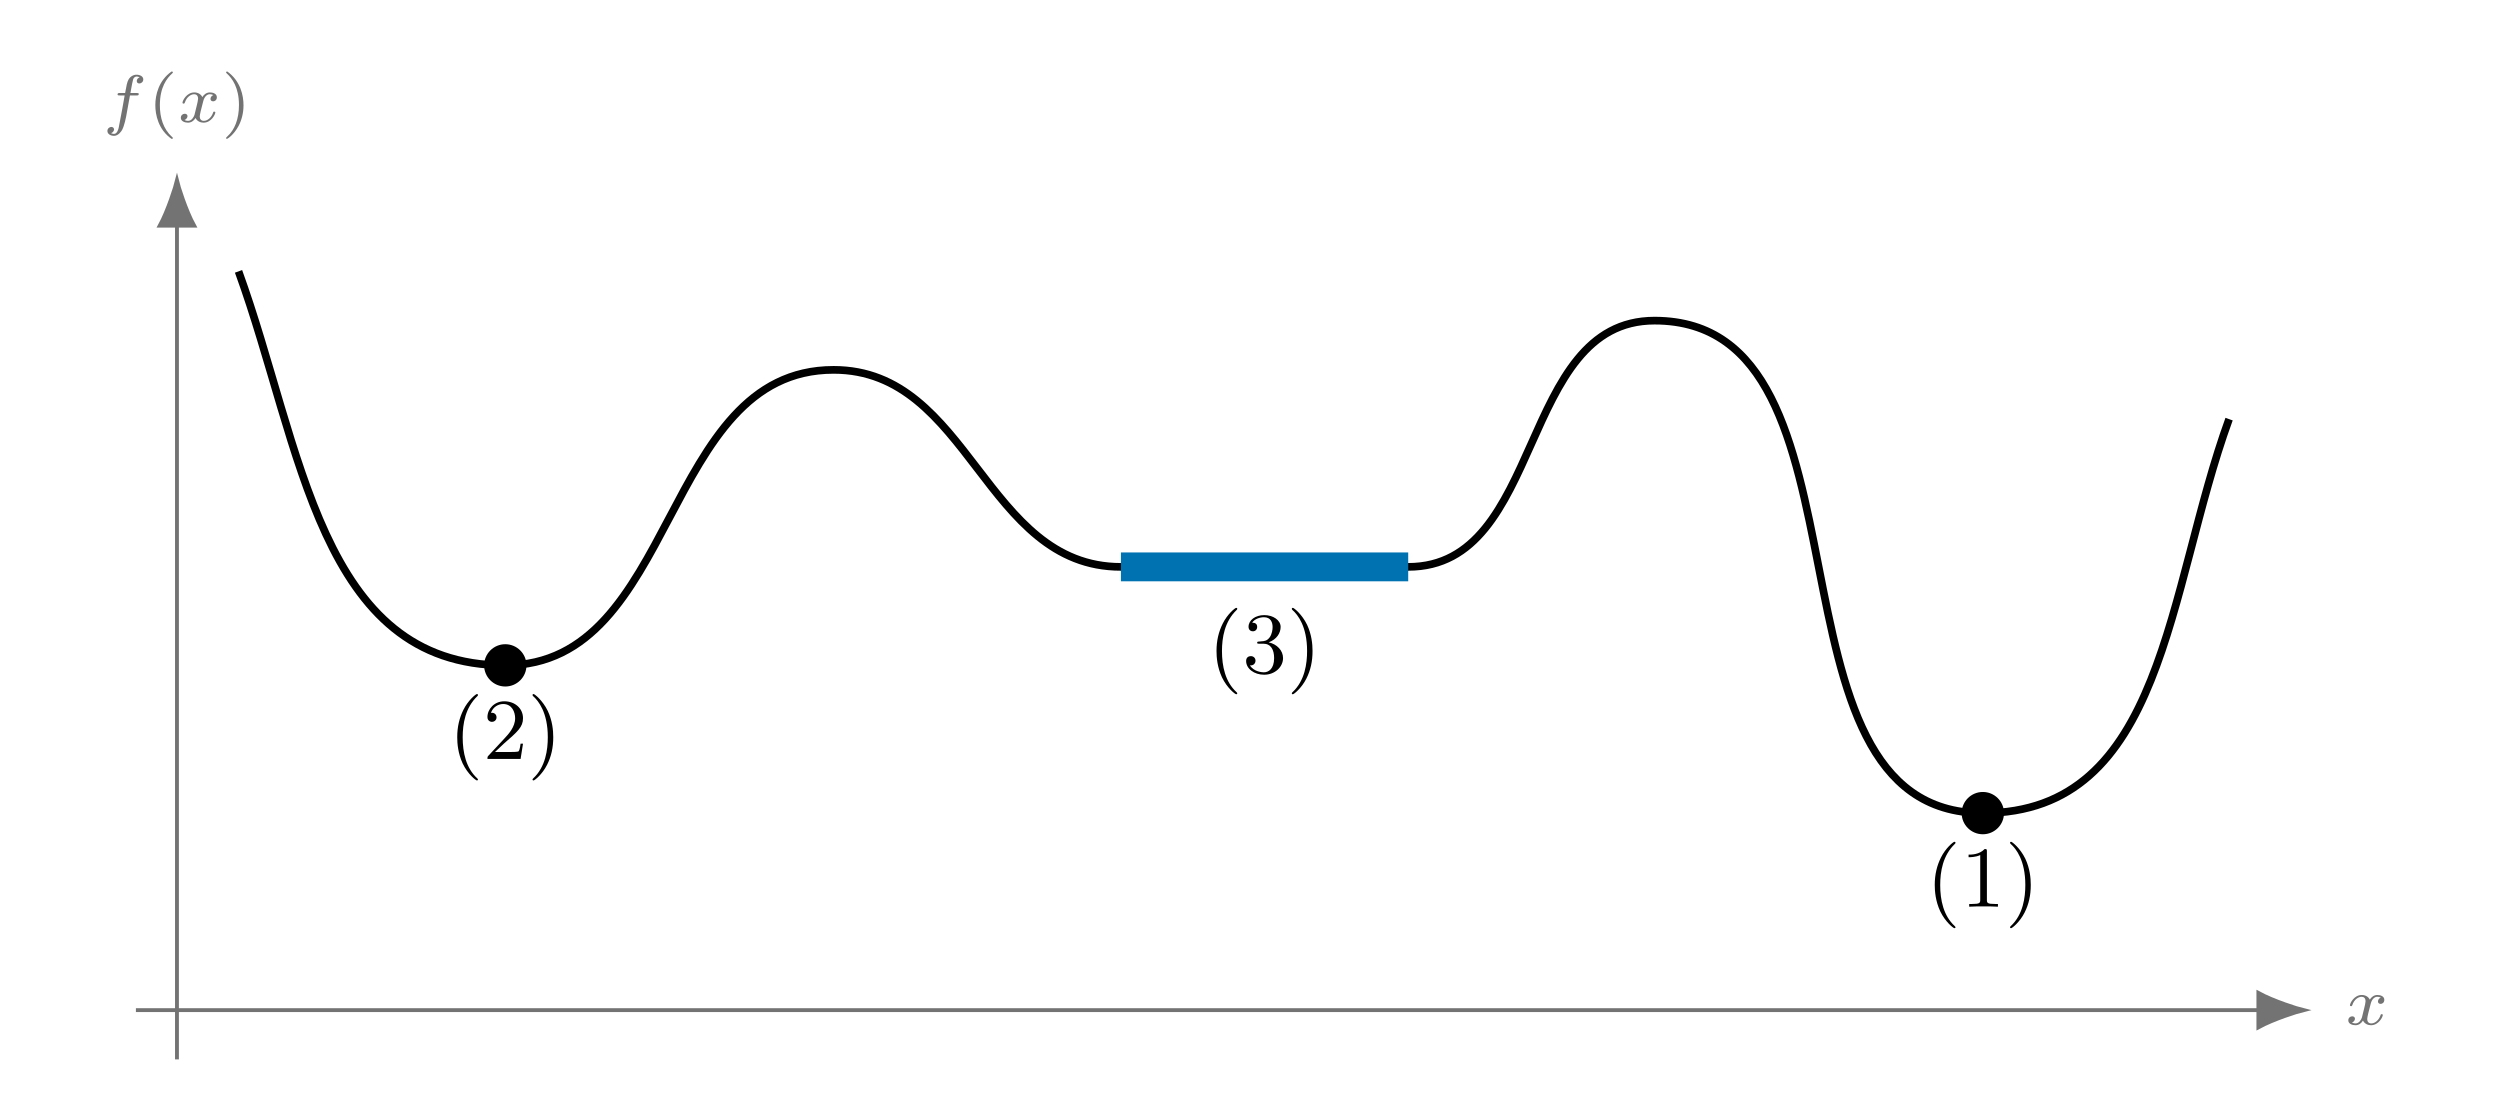
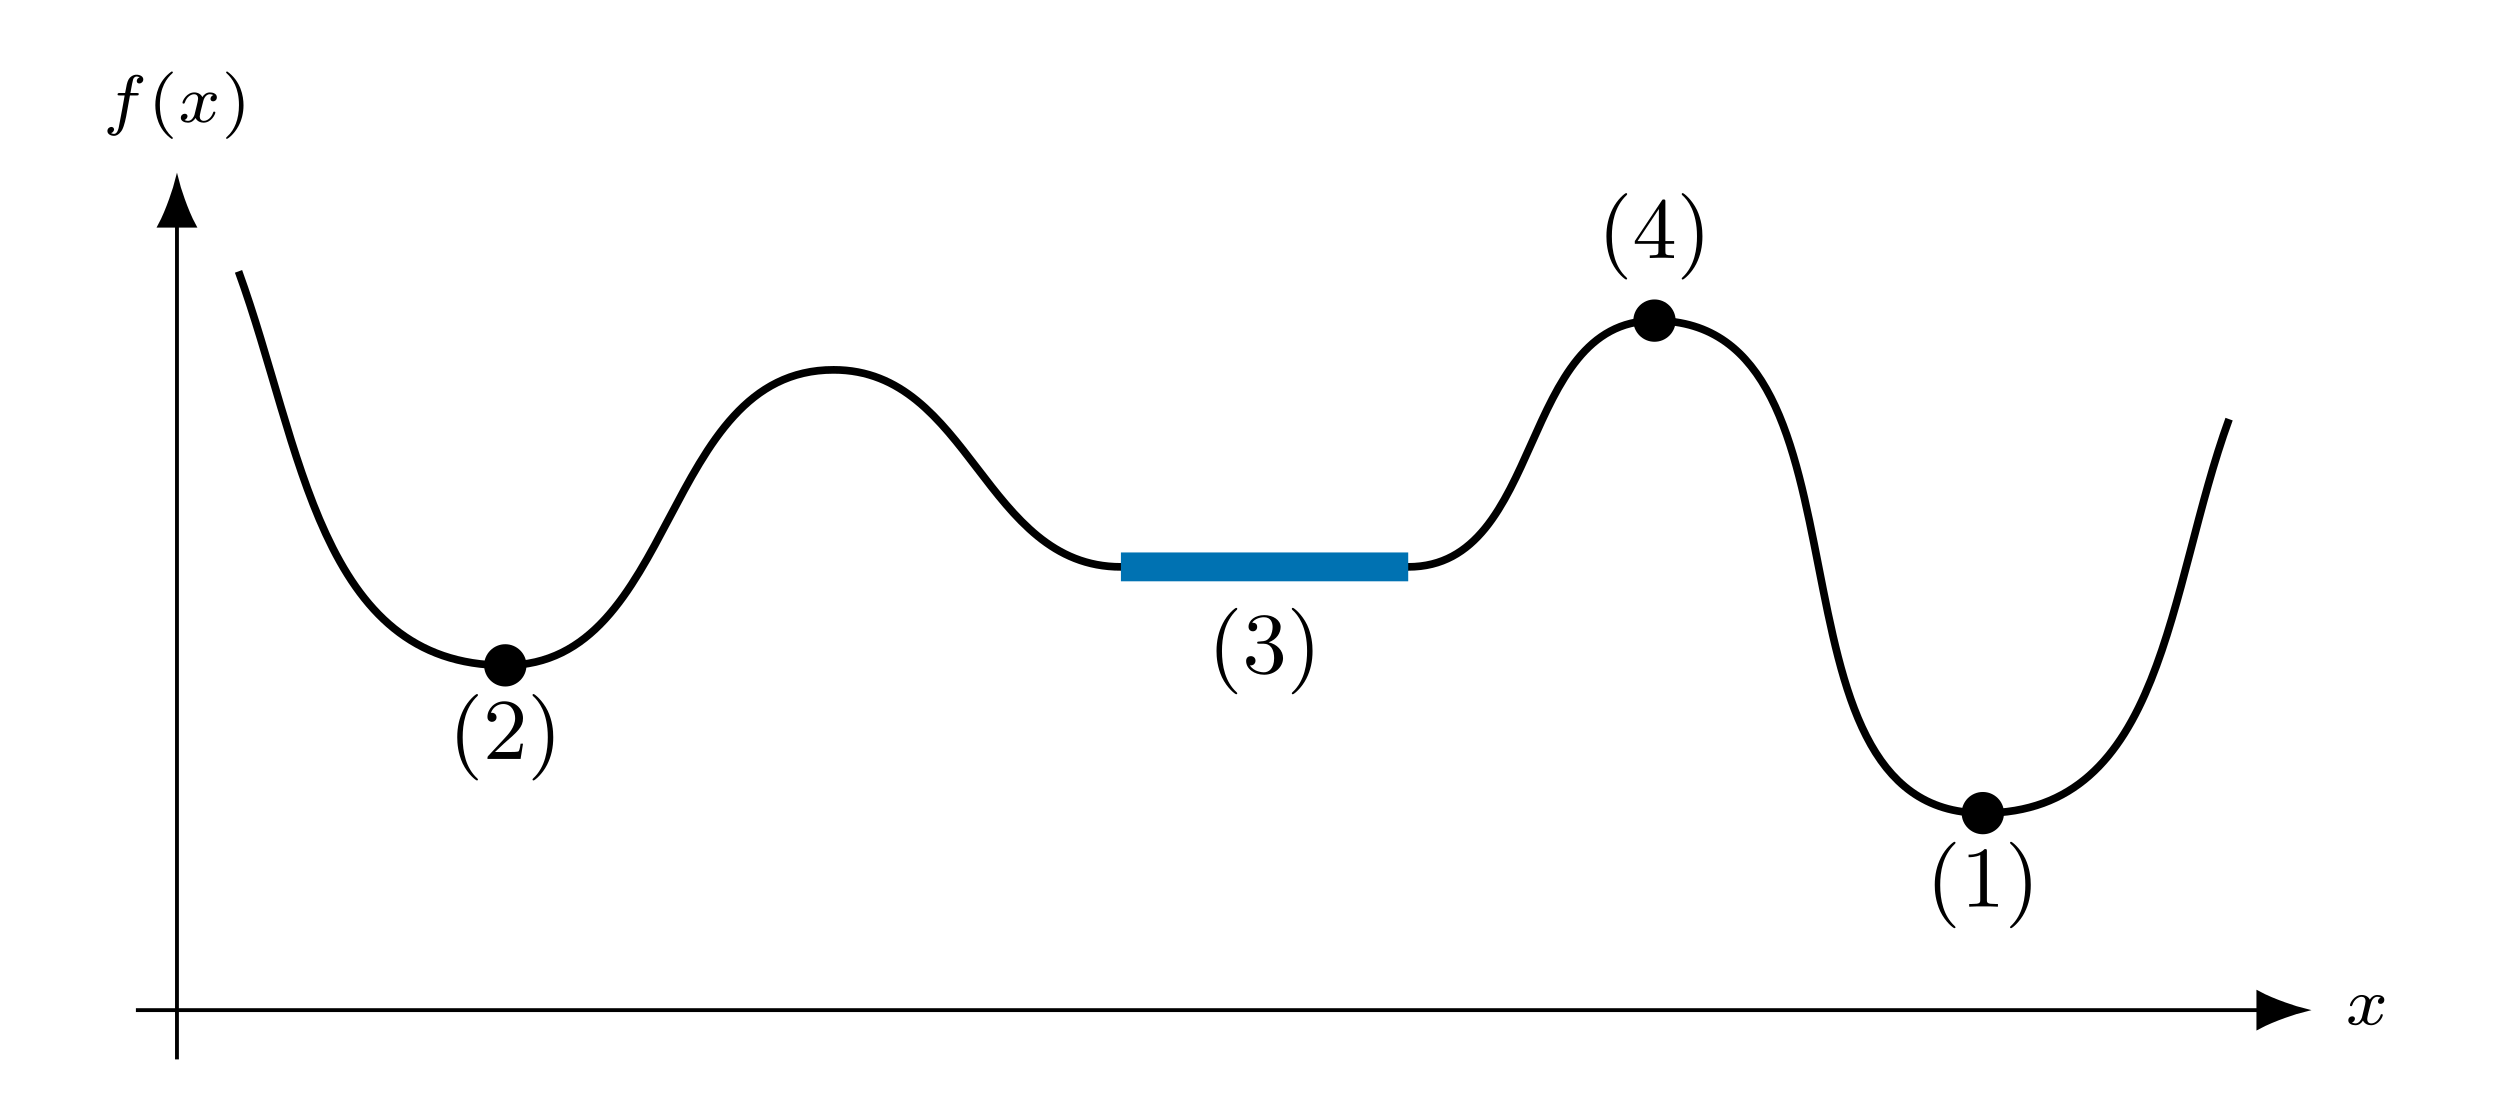
<svg xmlns="http://www.w3.org/2000/svg" xmlns:xlink="http://www.w3.org/1999/xlink" width="258.098pt" height="113.825pt" viewBox="0 0 258.098 113.825">
  <defs>
    <g>
      <g id="glyph-0-0">
        <path d="M 1.734 -0.734 C 1.656 -0.5 1.438 -0.125 1.078 -0.125 C 1.062 -0.125 0.844 -0.125 0.703 -0.219 C 0.984 -0.312 1.016 -0.562 1.016 -0.609 C 1.016 -0.766 0.891 -0.859 0.734 -0.859 C 0.531 -0.859 0.328 -0.703 0.328 -0.438 C 0.328 -0.094 0.719 0.062 1.062 0.062 C 1.391 0.062 1.672 -0.125 1.844 -0.422 C 2.016 -0.062 2.391 0.062 2.672 0.062 C 3.469 0.062 3.891 -0.797 3.891 -1 C 3.891 -1.078 3.797 -1.078 3.781 -1.078 C 3.688 -1.078 3.672 -1.047 3.656 -0.969 C 3.5 -0.484 3.094 -0.125 2.703 -0.125 C 2.422 -0.125 2.281 -0.312 2.281 -0.578 C 2.281 -0.766 2.438 -1.391 2.641 -2.156 C 2.781 -2.703 3.094 -2.875 3.312 -2.875 C 3.328 -2.875 3.547 -2.875 3.688 -2.781 C 3.469 -2.719 3.391 -2.516 3.391 -2.391 C 3.391 -2.234 3.5 -2.141 3.672 -2.141 C 3.828 -2.141 4.047 -2.266 4.047 -2.562 C 4.047 -2.953 3.609 -3.062 3.328 -3.062 C 2.984 -3.062 2.703 -2.844 2.547 -2.578 C 2.422 -2.859 2.109 -3.062 1.719 -3.062 C 0.938 -3.062 0.5 -2.219 0.5 -2 C 0.5 -1.906 0.594 -1.906 0.609 -1.906 C 0.703 -1.906 0.703 -1.938 0.75 -2.031 C 0.922 -2.578 1.359 -2.875 1.703 -2.875 C 1.922 -2.875 2.109 -2.75 2.109 -2.406 C 2.109 -2.281 2.031 -1.922 1.969 -1.688 Z M 1.734 -0.734 " />
      </g>
      <g id="glyph-0-1">
        <path d="M 2.828 -2.75 L 3.516 -2.75 C 3.656 -2.75 3.734 -2.75 3.734 -2.906 C 3.734 -3 3.656 -3 3.531 -3 L 2.875 -3 C 3.031 -3.875 3.094 -4.203 3.156 -4.406 C 3.188 -4.547 3.344 -4.703 3.5 -4.703 C 3.516 -4.703 3.703 -4.703 3.828 -4.609 C 3.547 -4.531 3.531 -4.281 3.531 -4.234 C 3.531 -4.078 3.641 -3.984 3.797 -3.984 C 3.984 -3.984 4.203 -4.141 4.203 -4.406 C 4.203 -4.719 3.859 -4.891 3.5 -4.891 C 3.203 -4.891 2.859 -4.719 2.672 -4.375 C 2.531 -4.109 2.469 -3.797 2.328 -3 L 1.781 -3 C 1.641 -3 1.547 -3 1.547 -2.844 C 1.547 -2.75 1.641 -2.75 1.766 -2.75 L 2.281 -2.75 C 2.281 -2.703 1.828 -0.203 1.672 0.547 C 1.641 0.703 1.516 1.219 1.188 1.219 C 1.172 1.219 1.016 1.219 0.875 1.141 C 1.156 1.047 1.188 0.797 1.188 0.766 C 1.188 0.609 1.062 0.5 0.906 0.5 C 0.719 0.5 0.5 0.656 0.5 0.922 C 0.5 1.234 0.828 1.422 1.188 1.422 C 1.625 1.422 1.938 0.953 2.016 0.812 C 2.266 0.344 2.422 -0.516 2.438 -0.594 Z M 2.828 -2.75 " />
      </g>
      <g id="glyph-1-0">
        <path d="M 2.469 -5.219 C 1.141 -4.281 0.797 -2.812 0.797 -1.75 C 0.797 -0.766 1.094 0.766 2.469 1.734 C 2.531 1.734 2.609 1.734 2.609 1.641 C 2.609 1.609 2.594 1.594 2.531 1.547 C 1.609 0.703 1.266 -0.469 1.266 -1.734 C 1.266 -3.609 1.984 -4.531 2.562 -5.047 C 2.594 -5.078 2.609 -5.094 2.609 -5.125 C 2.609 -5.219 2.531 -5.219 2.469 -5.219 Z M 2.469 -5.219 " />
      </g>
      <g id="glyph-1-1">
        <path d="M 0.625 -5.219 C 0.578 -5.219 0.5 -5.219 0.5 -5.125 C 0.5 -5.094 0.516 -5.078 0.562 -5.031 C 1.156 -4.484 1.828 -3.547 1.828 -1.75 C 1.828 -0.297 1.375 0.812 0.625 1.484 C 0.5 1.609 0.5 1.609 0.5 1.641 C 0.5 1.688 0.516 1.734 0.578 1.734 C 0.672 1.734 1.328 1.266 1.781 0.406 C 2.094 -0.172 2.297 -0.922 2.297 -1.734 C 2.297 -2.719 2 -4.234 0.625 -5.219 Z M 0.625 -5.219 " />
      </g>
      <g id="glyph-2-0">
        <path d="M 3.047 2.125 C 3.047 2.078 3.016 2.062 2.969 2 C 1.812 0.938 1.469 -0.672 1.469 -2.234 C 1.469 -3.625 1.734 -5.297 3 -6.5 C 3.031 -6.531 3.047 -6.562 3.047 -6.609 C 3.047 -6.672 3 -6.703 2.938 -6.703 C 2.828 -6.703 2.031 -6.062 1.547 -5.078 C 1.125 -4.234 0.906 -3.312 0.906 -2.25 C 0.906 -1.594 0.984 -0.578 1.469 0.469 C 2 1.578 2.828 2.219 2.938 2.219 C 3 2.219 3.047 2.188 3.047 2.125 Z M 3.047 2.125 " />
      </g>
      <g id="glyph-2-1">
-         <path d="M 2.719 -5.719 C 2.719 -5.938 2.703 -5.953 2.484 -5.953 C 1.938 -5.375 1.109 -5.375 0.828 -5.375 L 0.828 -5.109 C 1 -5.109 1.547 -5.109 2.031 -5.328 L 2.031 -0.719 C 2.031 -0.391 2 -0.281 1.172 -0.281 L 0.891 -0.281 L 0.891 0 C 1.203 -0.031 2 -0.031 2.375 -0.031 C 2.734 -0.031 3.547 -0.031 3.859 0 L 3.859 -0.281 L 3.578 -0.281 C 2.75 -0.281 2.719 -0.391 2.719 -0.719 Z M 2.719 -5.719 " />
+         <path d="M 0.266 -1.75 L 0.266 -1.469 L 2.703 -1.469 L 2.703 -0.703 C 2.703 -0.375 2.672 -0.281 2 -0.281 L 1.812 -0.281 L 1.812 0 C 2.375 -0.031 3 -0.031 3.062 -0.031 C 3.094 -0.031 3.75 -0.031 4.312 0 L 4.312 -0.281 L 4.109 -0.281 C 3.438 -0.281 3.422 -0.375 3.422 -0.703 L 3.422 -1.469 L 4.328 -1.469 L 4.328 -1.75 L 3.422 -1.75 L 3.422 -5.812 C 3.422 -5.984 3.422 -6.047 3.25 -6.047 C 3.141 -6.047 3.125 -6.047 3.047 -5.922 Z M 0.547 -1.75 L 2.75 -5.062 L 2.75 -1.75 Z M 0.547 -1.75 " />
      </g>
      <g id="glyph-2-2">
        <path d="M 2.656 -2.25 C 2.656 -2.969 2.562 -3.953 2.094 -4.953 C 1.562 -6.047 0.734 -6.703 0.625 -6.703 C 0.531 -6.703 0.516 -6.625 0.516 -6.609 C 0.516 -6.562 0.531 -6.531 0.594 -6.469 C 1.125 -6 2.094 -4.797 2.094 -2.25 C 2.094 -0.969 1.875 0.812 0.578 2.016 C 0.547 2.047 0.516 2.078 0.516 2.125 C 0.516 2.156 0.531 2.219 0.625 2.219 C 0.734 2.219 1.531 1.578 2.016 0.609 C 2.453 -0.25 2.656 -1.172 2.656 -2.25 Z M 2.656 -2.25 " />
      </g>
      <g id="glyph-2-3">
+         <path d="M 2.719 -5.719 C 2.719 -5.938 2.703 -5.953 2.484 -5.953 C 1.938 -5.375 1.109 -5.375 0.828 -5.375 L 0.828 -5.109 C 1 -5.109 1.547 -5.109 2.031 -5.328 L 2.031 -0.719 C 2.031 -0.391 2 -0.281 1.172 -0.281 L 0.891 -0.281 L 0.891 0 C 1.203 -0.031 2 -0.031 2.375 -0.031 C 2.734 -0.031 3.547 -0.031 3.859 0 L 3.859 -0.281 L 3.578 -0.281 C 2.75 -0.281 2.719 -0.391 2.719 -0.719 Z M 2.719 -5.719 " />
+       </g>
+       <g id="glyph-2-4">
        <path d="M 4.125 -1.578 L 3.875 -1.578 C 3.859 -1.469 3.797 -0.938 3.672 -0.797 C 3.625 -0.719 3 -0.719 2.828 -0.719 L 1.234 -0.719 L 2.125 -1.562 C 3.578 -2.828 4.125 -3.297 4.125 -4.203 C 4.125 -5.234 3.281 -5.953 2.188 -5.953 C 1.156 -5.953 0.453 -5.141 0.453 -4.328 C 0.453 -3.875 0.844 -3.828 0.922 -3.828 C 1.125 -3.828 1.391 -3.984 1.391 -4.297 C 1.391 -4.562 1.203 -4.766 0.922 -4.766 C 0.875 -4.766 0.844 -4.766 0.812 -4.75 C 1.031 -5.391 1.594 -5.672 2.078 -5.672 C 3 -5.672 3.312 -4.828 3.312 -4.203 C 3.312 -3.297 2.625 -2.562 2.188 -2.094 L 0.547 -0.328 C 0.453 -0.219 0.453 -0.203 0.453 0 L 3.875 0 Z M 4.125 -1.578 " />
      </g>
-       <g id="glyph-2-4">
+       <g id="glyph-2-5">
        <path d="M 2.719 -3.141 C 3.562 -3.453 3.953 -4.109 3.953 -4.734 C 3.953 -5.422 3.188 -5.953 2.266 -5.953 C 1.328 -5.953 0.641 -5.422 0.641 -4.75 C 0.641 -4.453 0.828 -4.281 1.094 -4.281 C 1.344 -4.281 1.531 -4.469 1.531 -4.734 C 1.531 -5.047 1.328 -5.172 1.016 -5.172 C 1.25 -5.547 1.797 -5.734 2.234 -5.734 C 2.969 -5.734 3.125 -5.141 3.125 -4.719 C 3.125 -4.453 3.062 -4.016 2.844 -3.688 C 2.562 -3.281 2.25 -3.266 2 -3.25 C 1.766 -3.219 1.75 -3.219 1.688 -3.219 C 1.594 -3.219 1.531 -3.203 1.531 -3.109 C 1.531 -3 1.594 -3 1.75 -3 L 2.172 -3 C 2.953 -3 3.281 -2.375 3.281 -1.516 C 3.281 -0.375 2.688 -0.047 2.219 -0.047 C 2.062 -0.047 1.188 -0.094 0.781 -0.766 C 1.109 -0.719 1.359 -0.938 1.359 -1.25 C 1.359 -1.531 1.141 -1.719 0.875 -1.719 C 0.656 -1.719 0.391 -1.594 0.391 -1.219 C 0.391 -0.422 1.219 0.203 2.25 0.203 C 3.375 0.203 4.203 -0.609 4.203 -1.516 C 4.203 -2.297 3.578 -2.953 2.719 -3.141 Z M 2.719 -3.141 " />
      </g>
    </g>
  </defs>
-   <path fill="none" stroke-width="0.399" stroke-linecap="butt" stroke-linejoin="miter" stroke="rgb(45%, 45%, 45%)" stroke-opacity="1" stroke-miterlimit="10" d="M -4.252 -0 L 215.635 -0 " transform="matrix(0.996517, 0, 0, -0.996517, 18.26816, 104.2849)" />
-   <path fill-rule="nonzero" fill="rgb(45%, 45%, 45%)" fill-opacity="1" stroke-width="0.399" stroke-linecap="butt" stroke-linejoin="miter" stroke="rgb(45%, 45%, 45%)" stroke-opacity="1" stroke-miterlimit="10" d="M 4.649 -0 C 4.077 0.137 1.568 0.925 0 1.779 L 0 -1.78 C 1.568 -0.925 4.077 -0.137 4.649 -0 Z M 4.649 -0 " transform="matrix(0.996517, 0, 0, -0.996517, 233.152, 104.2849)" />
-   <g fill="rgb(45%, 45%, 45%)" fill-opacity="1">
+   <path fill="none" stroke-width="0.399" stroke-linecap="butt" stroke-linejoin="miter" stroke="rgb(0%, 0%, 0%)" stroke-opacity="1" stroke-miterlimit="10" d="M -4.252 -0 L 215.635 -0 " transform="matrix(0.996517, 0, 0, -0.996517, 18.26816, 104.2849)" />
+   <path fill-rule="nonzero" fill="rgb(0%, 0%, 0%)" fill-opacity="1" stroke-width="0.399" stroke-linecap="butt" stroke-linejoin="miter" stroke="rgb(0%, 0%, 0%)" stroke-opacity="1" stroke-miterlimit="10" d="M 4.649 -0 C 4.077 0.137 1.568 0.925 0 1.779 L 0 -1.78 C 1.568 -0.925 4.077 -0.137 4.649 -0 Z M 4.649 -0 " transform="matrix(0.996517, 0, 0, -0.996517, 233.152, 104.2849)" />
+   <g fill="rgb(0%, 0%, 0%)" fill-opacity="1">
    <use xlink:href="#glyph-0-0" x="242.108" y="105.782" />
  </g>
-   <path fill="none" stroke-width="0.399" stroke-linecap="butt" stroke-linejoin="miter" stroke="rgb(45%, 45%, 45%)" stroke-opacity="1" stroke-miterlimit="10" d="M 0.001 -5.104 L 0.001 81.271 " transform="matrix(0.996517, 0, 0, -0.996517, 18.26816, 104.2849)" />
-   <path fill-rule="nonzero" fill="rgb(45%, 45%, 45%)" fill-opacity="1" stroke-width="0.399" stroke-linecap="butt" stroke-linejoin="miter" stroke="rgb(45%, 45%, 45%)" stroke-opacity="1" stroke-miterlimit="10" d="M 4.65 -0.001 C 4.077 0.14 1.569 0.924 0.001 1.778 L 0.001 -1.781 C 1.569 -0.923 4.077 -0.139 4.65 -0.001 Z M 4.65 -0.001 " transform="matrix(0, -0.996517, -0.996517, 0, 18.26816, 23.29759)" />
-   <g fill="rgb(45%, 45%, 45%)" fill-opacity="1">
+   <path fill="none" stroke-width="0.399" stroke-linecap="butt" stroke-linejoin="miter" stroke="rgb(0%, 0%, 0%)" stroke-opacity="1" stroke-miterlimit="10" d="M 0.001 -5.104 L 0.001 81.271 " transform="matrix(0.996517, 0, 0, -0.996517, 18.26816, 104.2849)" />
+   <path fill-rule="nonzero" fill="rgb(0%, 0%, 0%)" fill-opacity="1" stroke-width="0.399" stroke-linecap="butt" stroke-linejoin="miter" stroke="rgb(0%, 0%, 0%)" stroke-opacity="1" stroke-miterlimit="10" d="M 4.65 -0.001 C 4.077 0.14 1.569 0.924 0.001 1.778 L 0.001 -1.781 C 1.569 -0.923 4.077 -0.139 4.65 -0.001 Z M 4.65 -0.001 " transform="matrix(0, -0.996517, -0.996517, 0, 18.26816, 23.29759)" />
+   <g fill="rgb(0%, 0%, 0%)" fill-opacity="1">
    <use xlink:href="#glyph-0-1" x="10.589" y="12.603" />
  </g>
-   <g fill="rgb(45%, 45%, 45%)" fill-opacity="1">
+   <g fill="rgb(0%, 0%, 0%)" fill-opacity="1">
    <use xlink:href="#glyph-1-0" x="15.239" y="12.603" />
  </g>
-   <g fill="rgb(45%, 45%, 45%)" fill-opacity="1">
+   <g fill="rgb(0%, 0%, 0%)" fill-opacity="1">
    <use xlink:href="#glyph-0-0" x="18.341" y="12.603" />
  </g>
-   <g fill="rgb(45%, 45%, 45%)" fill-opacity="1">
+   <g fill="rgb(0%, 0%, 0%)" fill-opacity="1">
    <use xlink:href="#glyph-1-1" x="22.843" y="12.603" />
  </g>
  <path fill="none" stroke-width="0.797" stroke-linecap="butt" stroke-linejoin="miter" stroke="rgb(0%, 0%, 0%)" stroke-opacity="1" stroke-miterlimit="10" d="M 6.379 76.536 C 12.976 58.402 14.721 35.718 34.014 35.718 C 51.866 35.718 50.184 66.332 68.031 66.332 C 82.17 66.332 83.66 45.921 97.795 45.921 L 127.559 45.921 C 141.686 45.921 138.946 71.432 153.074 71.432 C 177.079 71.432 163.081 20.411 187.09 20.411 C 205.941 20.411 206.153 43.515 212.601 61.229 " transform="matrix(0.996517, 0, 0, -0.996517, 18.26816, 104.2849)" />
  <path fill="none" stroke-width="2.989" stroke-linecap="butt" stroke-linejoin="miter" stroke="rgb(0%, 44.707%, 69.803%)" stroke-opacity="1" stroke-miterlimit="10" d="M 97.795 45.921 L 127.559 45.921 " transform="matrix(0.996517, 0, 0, -0.996517, 18.26816, 104.2849)" />
  <path fill-rule="nonzero" fill="rgb(0%, 0%, 0%)" fill-opacity="1" d="M 206.891 83.945 C 206.891 82.738 205.91 81.762 204.707 81.762 C 203.5 81.762 202.52 82.738 202.52 83.945 C 202.52 85.152 203.5 86.129 204.707 86.129 C 205.91 86.129 206.891 85.152 206.891 83.945 Z M 206.891 83.945 " />
  <path fill-rule="nonzero" fill="rgb(0%, 0%, 0%)" fill-opacity="1" d="M 54.352 68.691 C 54.352 67.488 53.371 66.508 52.164 66.508 C 50.961 66.508 49.98 67.488 49.98 68.691 C 49.98 69.898 50.961 70.875 52.164 70.875 C 53.371 70.875 54.352 69.898 54.352 68.691 Z M 54.352 68.691 " />
+   <path fill-rule="nonzero" fill="rgb(0%, 0%, 0%)" fill-opacity="1" d="M 172.992 33.102 C 172.992 31.895 172.016 30.914 170.809 30.914 C 169.602 30.914 168.625 31.895 168.625 33.102 C 168.625 34.305 169.602 35.285 170.809 35.285 C 172.016 35.285 172.992 34.305 172.992 33.102 Z M 172.992 33.102 " />
+   <g fill="rgb(0%, 0%, 0%)" fill-opacity="1">
+     <use xlink:href="#glyph-2-0" x="164.939" y="26.638" />
+     <use xlink:href="#glyph-2-1" x="168.51" y="26.638" />
+     <use xlink:href="#glyph-2-2" x="173.102" y="26.638" />
+   </g>
  <g fill="rgb(0%, 0%, 0%)" fill-opacity="1">
    <use xlink:href="#glyph-2-0" x="198.836" y="93.607" />
-     <use xlink:href="#glyph-2-1" x="202.407" y="93.607" />
+     <use xlink:href="#glyph-2-3" x="202.407" y="93.607" />
    <use xlink:href="#glyph-2-2" x="206.999" y="93.607" />
  </g>
  <g fill="rgb(0%, 0%, 0%)" fill-opacity="1">
    <use xlink:href="#glyph-2-0" x="46.298" y="78.354" />
-     <use xlink:href="#glyph-2-3" x="49.87" y="78.354" />
+     <use xlink:href="#glyph-2-4" x="49.87" y="78.354" />
    <use xlink:href="#glyph-2-2" x="54.461" y="78.354" />
  </g>
  <g fill="rgb(0%, 0%, 0%)" fill-opacity="1">
    <use xlink:href="#glyph-2-0" x="124.686" y="69.456" />
-     <use xlink:href="#glyph-2-4" x="128.258" y="69.456" />
+     <use xlink:href="#glyph-2-5" x="128.258" y="69.456" />
    <use xlink:href="#glyph-2-2" x="132.849" y="69.456" />
  </g>
</svg>
